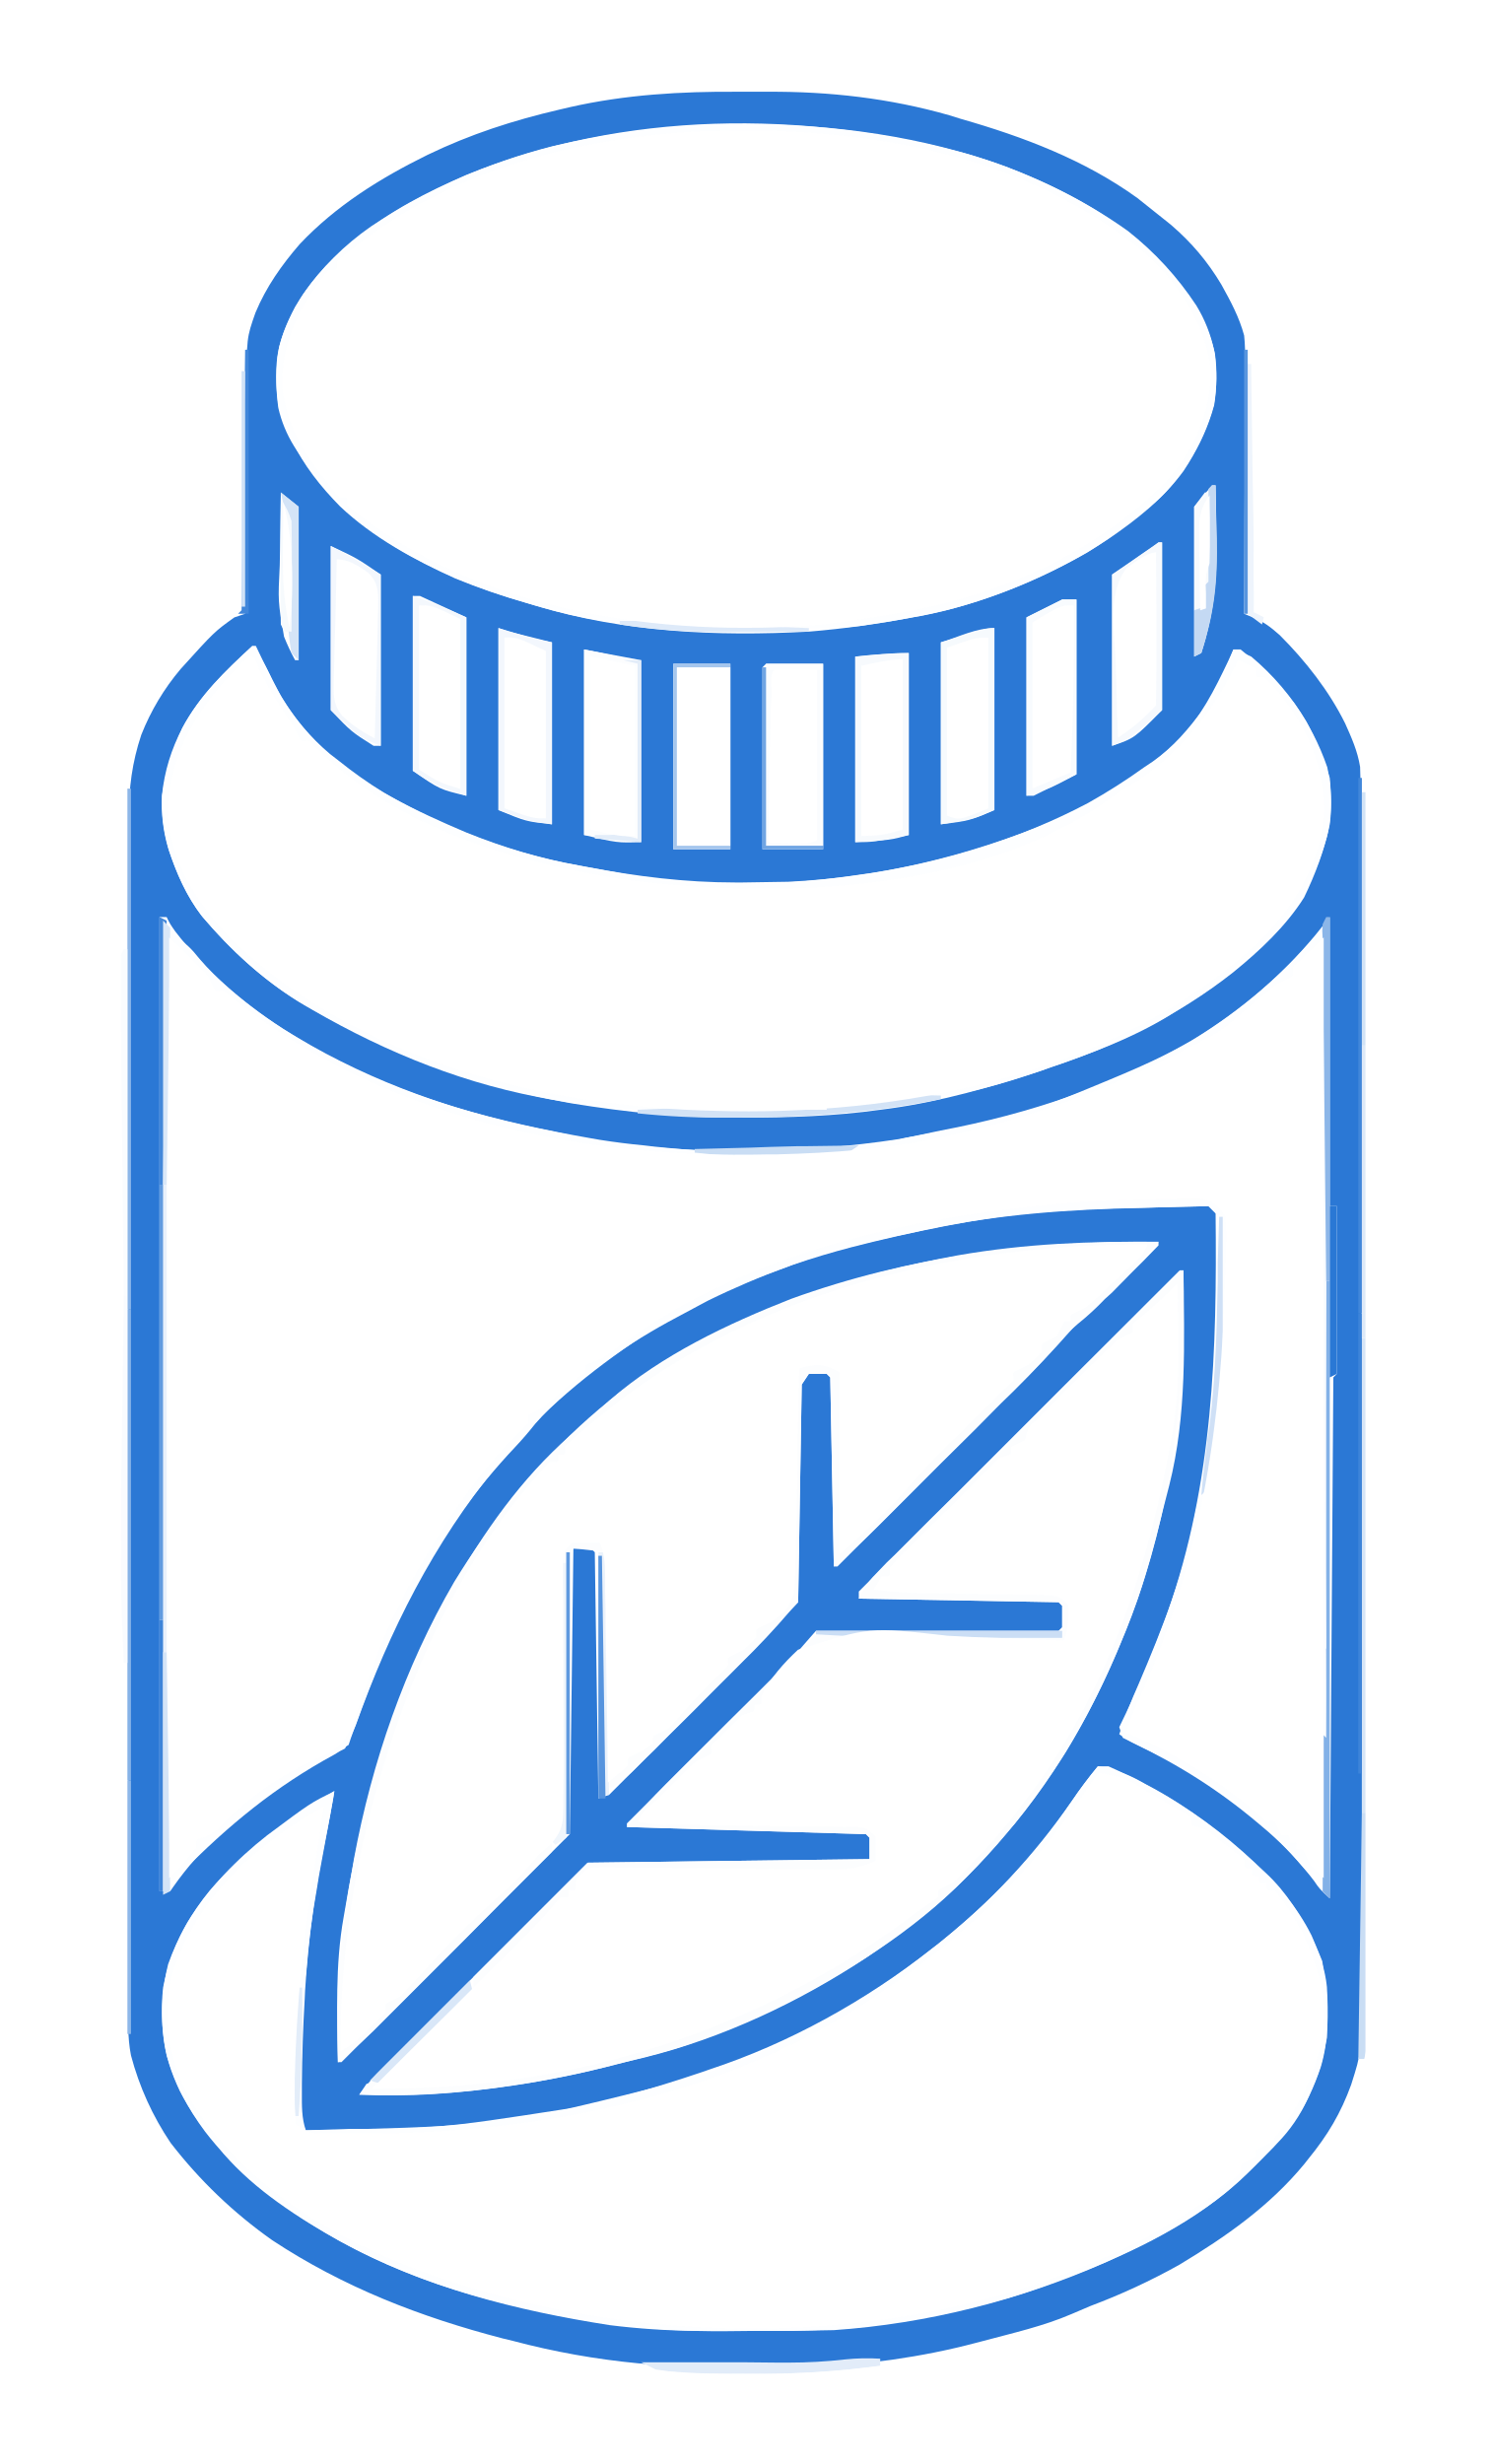
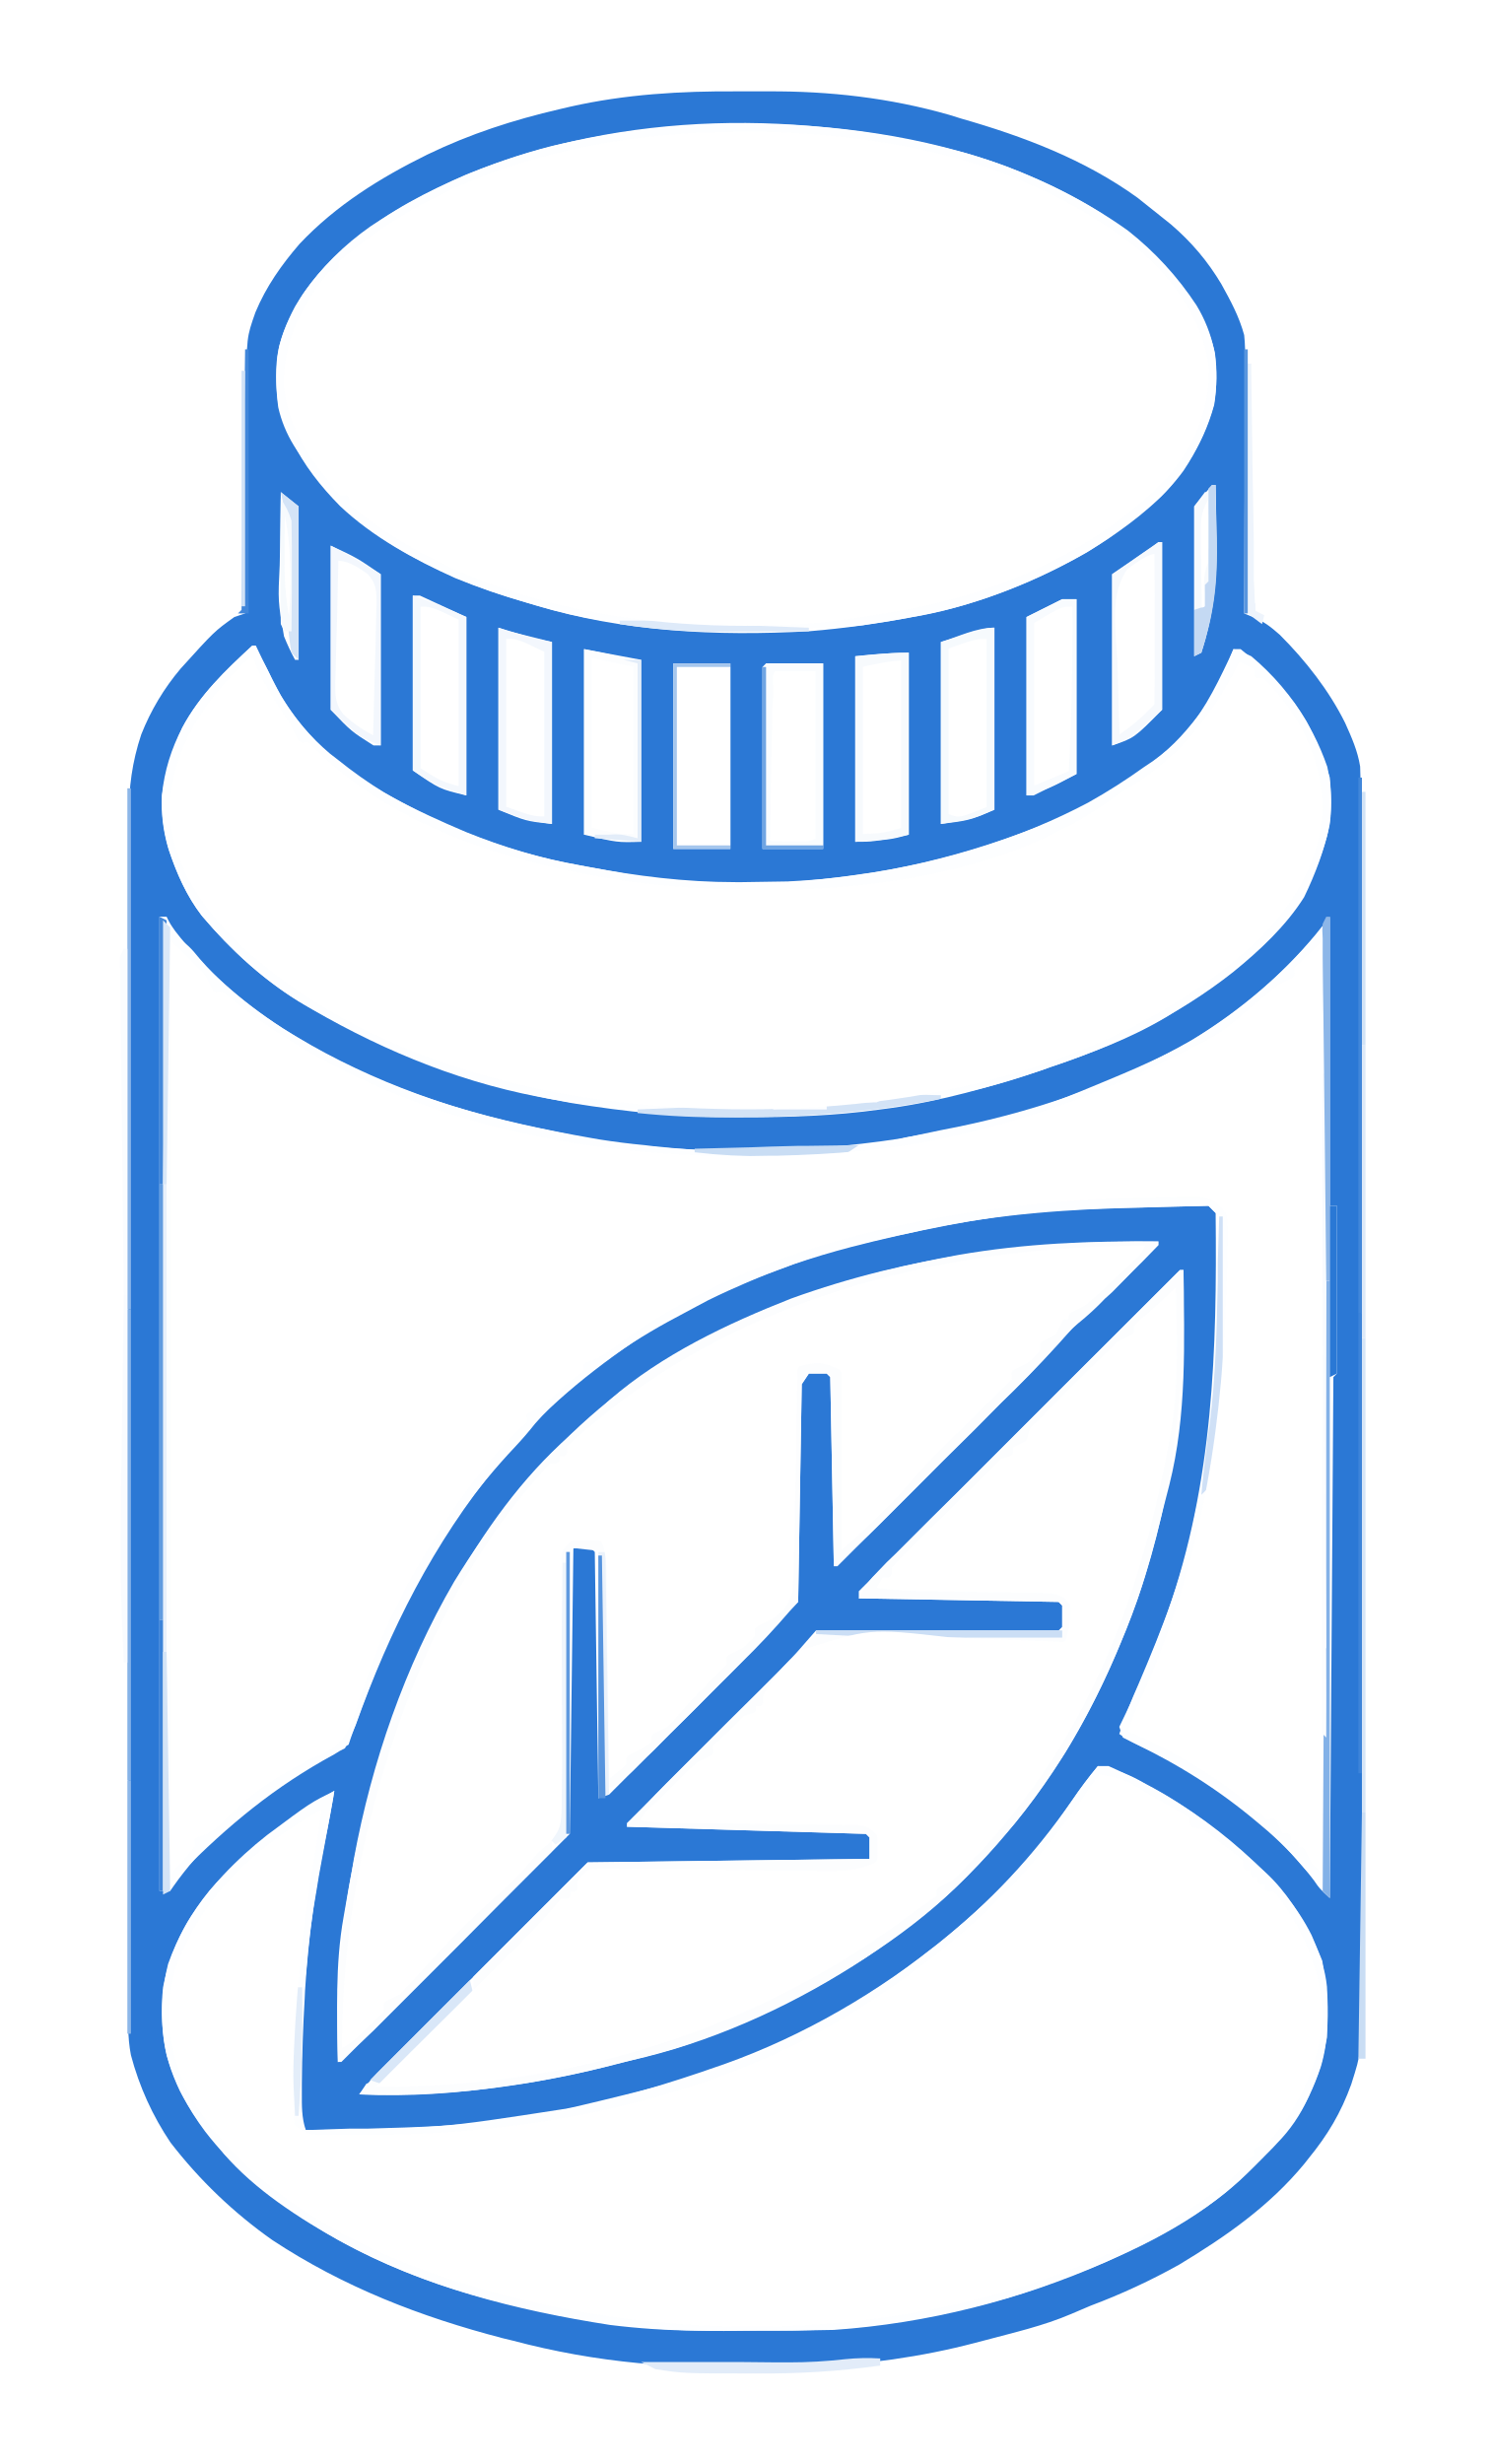
- <svg xmlns="http://www.w3.org/2000/svg" data-slopcamera-line-weight="1.5" width="449" height="741" viewBox="25.418 25.988 398.164 690.525">
+ <svg xmlns="http://www.w3.org/2000/svg" data-slopcamera-line-weight="2.5" width="449" height="741" viewBox="33.759 26.1 381.481 690.476">
  <defs>
    <mask id="a" width="449" height="741" x="0" y="0" mask-type="luminance" maskContentUnits="userSpaceOnUse" maskUnits="userSpaceOnUse">
      <path d="M0 0h449v741H0z" />
      <path d="M0 0h449v741H0zm172 56.7-3.3.8c-18.1 4.4-35.3 11.3-51 21.6-9.7 6.8-18.6 14.7-25.5 24.4q-5.5 8.5-8 18.4c-2.6 13.1-1.6 27-1.5 40.3l.1 11.8.2 23-1.4 1.3-6.2 5.7-2.2 2c-6 5.6-11.2 11.6-15 19l-.9 1.7-.8 1.6Q52 237 51 247q-.8 11.4-.6 23l-.1 9.1-.1 5.7v4.9c-.2 2.3-.2 2.3-.7 5q-.7 5.3-.6 10.5v152.1q0 14 .7 28 .6 9.1.6 18.2V523l.2 28.7.1 17.7v6.7c0 16.2 0 16.2 3.5 31.9l.6 1.8c2.3 7 5.8 12.8 10.2 18.5 9 11 18.5 20.5 30.7 27.9 23 13.7 47 23.2 73.5 28.4q9.5 1.6 19.2 2.6l2 .2 1.9.2c1.9.4 1.9.4 4.3 1.4 6.6 2.5 14.4 2 21.5 2.1h12.5c10.7 0 21-.3 31.6-2.1l1-2 2.4-.3c20.2-2.6 40-7.4 58.6-15.7l4-1.7q24.8-10.1 44.7-28c6.5-6.3 12.6-13.3 17.2-21q3.6-7.5 6.1-15.3v-2h2l.2-134.9V449l.1-51.3V345l.1-32.5v-46.9l.1-4.3c0-9.5-1-18.3-3.8-27.5q-4-10.2-11-18.7-4.6-5.2-9.6-9.8c-2.1-2.3-2.1-2.3-2.8-4q-.8-2-1.3-4.3h-2l-1-2-.1-6.1V174l-.2-16.3c.4-21.3.4-21.3-3.7-42-3-8-7.7-14.4-13.1-20.9-9.1-9.7-20.1-16.8-31.9-22.9l-1.7-1c-11.5-6-23.8-9.5-36.3-13l-2.3-.7-2.1-.6-1.8-.5c-15.2-3.8-30.3-4.5-45.9-4.5h-8.5c-16 0-31.7 1.2-47.3 5" />
      <path fill="#f7f7f7" d="M222 51.7h8.4c17.3-.1 34.2 1.8 51 6.6l3.2 1c17.5 5 34.7 11.5 49.5 22.2L341 87l2.5 2c5.8 5 10.2 10.2 14.1 16.7 2.6 4.7 5 9.1 6.4 14.3q.4 3.9.2 7.8v28.8l-.1 14-.1 27.4 2.4 1c3.1 1.2 5.1 2.8 7.6 5 7.2 7.2 13.8 15.6 18.3 24.7 1.8 4 3.5 7.8 4.2 12.2q.2 4.4.1 8.9v22.6l.1 17.3v25.4l.1 41.4v54.3l.2 83.8v51.3l.1 16.4v14.3l.1 8.3v3.6c0 6.5-.2 12.3-2.2 18.5l-1 3.2c-2.9 8-6.6 14.2-12 20.8l-1.1 1.4c-9.8 11.9-22 20.4-35.1 28.3q-12 6.7-24.8 11.5l-5.4 2.3c-7.9 3.4-16.4 5.3-24.6 7.5l-2.3.6c-30.2 8-63.5 8.5-94.5 5.7q-17.9-1.7-35.2-6.3l-2.9-.7c-23-6-44.5-14.3-64.5-27.5q-16.3-11.5-28.5-27.3Q55.5 615.2 52 602c-1-5.1-.8-10.3-.7-15.5V309.6l.1-25.5V255c0-8.2.9-15.3 3.5-23.1q4-10.1 11-18.4C75.4 203 75.4 203 81 199l3-1v-2.9l.2-27v-14l.2-13.4v-5c0-15 0-15 2.5-22.1 3-7.2 7.3-13.3 12.4-19.2 10.2-10.8 22.6-18.5 35.8-25 12-5.8 24.1-9.7 37-12.7l3-.7c15.5-3.5 31-4.4 46.9-4.3M146 75c-11 4.8-21.7 10.2-31 18l-2.6 2.1c-5.9 5-10.5 10.3-14.4 16.9-2.4 4.6-4.2 8.9-5 14q-.8 7.2.5 14.4 1 3.4 2.5 6.6l1.1 2.5c3.4 7 8 12.8 13.5 18.4 9.2 8.7 20.8 15 32.3 20.2q9.8 4 20.1 6.9l2.3.7c25 7.5 50.7 8.7 76.7 7.3q14.6-1.2 29-4l2.4-.4c15.9-3 32.6-9.8 46.5-17.7q8.6-5.3 16.1-11.9l1.7-1.2c4.3-3.2 7.4-7.4 10.4-11.8q5.1-7.6 7.5-16.5 1.2-7.5 0-15.2-1.4-6.8-5-12.7-7.9-12-19.2-20.9C317.8 81 302 73.6 286 69c-45.9-12.2-95.6-12-140 6m209 87-5 6v42l2-1c3.5-10.9 4.5-20.6 4.3-32l-.1-4.4-.2-10.6zm-261 2-.2 15.3-.1 5.1c-.5 10.1-.5 10.1 1.2 20q1.4 3.5 3.1 6.6h1v-43zm246 14-2 1.5-2.8 1.9-2.7 1.9-5.5 3.7v48c6.2-2.1 6.2-2.1 14-10v-47zm-232 1v46c5.7 6 5.7 6 12 10h2v-48c-6.7-4.6-6.7-4.6-14-8m23 14v49c7.5 5.2 7.5 5.2 15 7v-50l-13-6zm182 1-10 5v50c6.5-2 6.5-2 14-6v-49zm-158 8v51c7.7 3.2 7.7 3.2 15 4v-51l-12-3zm124 4v51c9.3-1.5 9.3-1.5 15-4v-51c-5.2 0-10 2.5-15 4m-193 1c-7.6 7-14.7 13.8-19.6 23-3.1 6-5 12-5.7 18.8q-.4 7.6 1.7 14.8c2.2 6.8 5 13.2 9.3 18.9 8.4 10 17.8 18.6 29 25.2 23.9 13.6 47.8 22.7 74.8 27.5 15.3 2.5 30.2 4 45.8 4h2.2c13 0 25.7-.4 38.5-2.2l3-.4c14.3-2 27.9-5.9 41.6-10.4l2.3-.8c18.5-6 36.7-14.8 52-26.9 7.4-6 14.8-12.9 19.9-21 3.1-6.4 5.8-13.5 7.2-20.5q1-8-.7-16-3.3-9.6-9.3-18-6.6-8.3-15-15h-2l-1.4 3.1c-3.9 8.2-7.8 16-14.2 22.6-10 9.3-22.5 17-35 22.4-23.9 9.8-48.3 15.8-74.2 17l-12.8.2h-2c-14.1 0-27.6-1.7-41.4-4.3l-2.6-.5c-19.2-3.4-37.5-10.5-54.4-20.3q-6.8-4.2-13-9.2l-2.2-1.7Q99.6 230.4 94 221q-3.7-7-7-14zm93 1v52c9.3 2.2 9.3 2.2 16 2v-51zm76 2v52c9.9-.6 9.9-.6 15-2v-51q-7.5.1-15 1m-51 2v52h16v-52zm26 0-1 1v51h17v-52zM60 283v273h3l.9-1.3c7.6-10.8 17.3-19.5 28-27q10.3-6.8 21.1-12.7l.7-2.1c7.6-21.5 16-42.2 29.3-60.9l1.1-1.6q7.2-10 15.6-18.9 3-3.2 5.6-6.5c10.2-11.6 23.8-21.1 37.2-28.5l8.2-4.4 3-1.6q11-5.4 22.3-9.5l2-.8c11.4-4.2 23.2-6.7 35-9.2l2.2-.5c20-4.2 39.7-5.6 60.1-6l5.5-.2 13.2-.3 2 2c.4 38.5-.6 75.3-13.5 112q-5.8 16.3-13.5 32l1 3 3 1.5c12.9 6.2 24.1 13.3 35 22.5l2.6 2.2c4.9 4.3 9 8.6 13 13.9 1.5 2.2 1.5 2.2 4.4 4.9l1-146 1-1v-47h-2v-81l-4 5q-14.5 17.4-34 29.2c-10.1 6-21.2 10.3-32 14.8l-2 .8c-14.8 6.1-31 9.3-46.7 12l-2 .4c-27.9 4.3-61.1 4.7-89-.4L170 343l-6.3-1.3c-24.8-5.4-47.7-14-69.3-27.5-11.5-7.6-21.6-16.3-30-27.2-1.4-2-1.4-2-2.4-4zm177 107c-17.8 7-36.2 15.7-50.7 28.3l-5 4.6q-3 2.8-6.3 5.5c-13.5 11.8-24.2 27-33 42.6l-1.2 2c-15.4 27.4-23.6 57.2-28.8 88l-.4 2.3c-2.4 13.4-1.8 27.1-1.6 40.7q7-5.7 13.1-12l1.7-1.7 5.6-5.6 3.8-3.8 10.2-10.2 12.1-12.2L175 540l1-80h5l1 1 1 69 3-1 5-5 4.1-4.1 11.6-11.5 7-7 6.7-6.7 2.6-2.6q7.2-7 13.7-14.6l2.3-2.5 1-61 2-3h5l1 1 1 53q6.6-5.5 12.6-11.5l1.6-1.6 5-5 3.6-3.6 7.4-7.4 9.5-9.4 7.3-7.4 3.5-3.4q8.3-8.2 16.2-17.2 2.7-3 6-5.7 9.4-8.5 18.3-17.8v-1c-35.3-.3-69.6 3.9-103 16m109-8-90 90v2l56 1 1 1v6l-1 1h-68l-7 8-5 5.1-1.4 1.4-4.3 4.3-3.1 3.1-8 8-8.2 8.1-16 16v1l67 2 1 1v6l-79 1-27.7 27.7-25.6 25.6-1.4 1.4-2.7 2.7q-3.6 3.5-6.6 7.6c13.9.7 27.2-.3 41-2.3l2.1-.3q14.8-2.1 29.2-6l8-1.9c21.6-5.4 42.9-15.4 61.5-27.7q6.2-4.2 12.2-8.8l1.5-1.1c17.2-13.2 30.9-29.7 42.5-47.9q9.3-15.3 16-32l.8-1.9c4.6-11.2 7.7-22.8 10.6-34.6l1.6-6.2c5-19.8 4.2-40 4-60.3zm-23 139q-3.9 4.7-7.3 9.7-15.9 23-37.7 40.3l-1.5 1.1c-18.6 14.6-40 26.5-62.5 33.9l-2 .7c-15.4 5.2-31.1 9.7-47.2 12l-5.3.9c-13.7 2.3-27.4 2.6-41.3 3h-5l-12.2.4c-1.2-3.6-1.1-6.9-1.1-10.6V610q.1-12 .8-23.9l.1-2.2q1.3-21.2 5.6-42 1.5-7 2.6-14c-12.9 8-25.1 16.4-35 28q-7.6 9.3-11.6 20.6Q60 586.2 61 596c.6 5.9 2.2 10.7 4.7 16 2.9 5.6 6.3 10.3 10.3 15l2 2.6c8.8 10.2 21 18 32.6 24.5 23.5 12.9 49.3 19.4 75.6 23.5q12 1.5 24.2 1.6h19.9c11.7 0 23.1-.2 34.7-2.2l3.4-.6c13.1-2.2 26-4.8 38.6-9.4l2.2-.8c17.4-6.3 35.4-14 49.8-25.9q6.8-5.9 13-12.3l1.3-1.4q5.3-5.4 8.5-12.4c3.6-8.3 3.6-8.3 5.4-17.1.3-10.9.3-10.9-1.3-21.5L384 571l-1.1-2.6c-4-8-9.5-14.2-15.9-20.4-8.9-8.4-18.2-15.2-29-21l-1.8-1q-5-2.7-10.2-5z" />
      <path fill="#020202" d="M62 286c6.6 5.5 6.6 5.5 9.3 8.8 9.9 11.5 22.4 19.3 35.4 26.7 23.2 12.5 48.5 19 74.3 23.5l2.3.4q6.3 1 12.7 1.6l2.5.3c24.5 2.5 47.4 3.1 71.5-2.6l9-1.9c24.5-4.6 48.5-12.6 70.1-25.1q21.1-12.8 36.9-31.7h1q.2 31.5-.4 63-.9 48.7-.7 97.4V509l.1 2 1 2 .1 4.2v23.6L387 556q-4.3-4.1-8.2-8.7c-9.2-10.6-20.8-19.7-33-26.6l-12.3-6q-2.3-1.1-4.5-2.7 2.3-7.1 5.4-14c6.7-15.7 13-31.5 16-48.4.6-2.6.6-2.6 1.6-4.3l1-1.3 1-5h1l.2-3.2.2-4.2.2-2q0-3 .4-5.6l1-2 .1-5.3v-30.3L357 367l-3-3-16 .4-5.4.1c-14.2.3-28.2.9-42.3 3.3l-3.1.5q-13.7 2.4-27.2 5.7l-2 .5c-21.9 5.3-43.6 13.8-62.7 26-14.4 9.6-28.4 21-39.3 34.5l-1.2 1.5c-18 22-30.3 46.4-39.8 73q-1.4 3.4-3 6.5-1.5.7-3 1.7c-16.6 9-29.8 19.9-43 33.3l-4 4zM222.7 60.8h2c24.4 0 49.3 3.4 72.3 11.8 12.5 4.8 25.1 11 35.6 19.5 7.3 6.4 14 13 18.8 21.5q3 5.4 4.4 11.4 1 7.3-.3 14.5-2.8 10-8.5 18.5c-5.7 7.8-13.1 13.6-21 19-13.6 9-29.6 16-45.5 20q-10.6 2.5-21.5 4l-1.8.3q-7.4.9-14.6.8H228l-12-.1-1-1h-19c-11.6-.2-22-2.7-33-6l-2.3-.7c-14.7-4.4-28.5-10.4-41-19.2-8.5-6.4-14.9-13.3-20.7-22.1l-1.3-2q-3.1-5-4.4-10.7-1.2-8.5.2-17c1.4-5.4 3.7-10 6.7-14.8q7.8-11.2 19-19Q142.7 74 170 67q26-6.1 52.7-6.2" />
      <path fill="#020202" d="M323 521q6.1 1 11.6 4l1.8 1c11.8 6.1 21.7 14.1 31.6 23l2.2 2c5.6 5.2 9.6 11.7 13 18.5 2.1 4.4 3.5 8.5 4 13.3.4 7.6.5 15-1.7 22.4-1.9 5.6-4.2 10.9-7.8 15.7q-5.1 6.3-10.7 12.1l-2.2 2.2c-11 10.8-25.6 18.4-39.6 24.8-24 10.6-50 17.2-76.2 19l-11.2.2H228l-9.8.1c-19.5.1-38.1-2.1-57-6.8l-4.5-1c-20.3-4.8-39.2-12.4-56.7-23.8-10.3-6.9-19.6-14.4-27.2-24.3-5-6.7-8.4-13.3-10.8-21.4q-2-9.4-1-19 1.9-9.8 6.9-18.4c5.8-9.3 13.6-17.5 22.3-24.3 12.2-9.1 12.2-9.1 18.8-12.3l-.3 1.9-4 21.7-.6 3.7q-2 11-2.9 22.3c-.2 2.4-.2 2.4-1.2 5.4l-2 1q-.2 12.5.4 25.1v2.8l.2 2.6v2.3c.3 2.3.3 2.3 1.4 4.5l1 1.7c36.8-.4 36.8-.4 73-6l2.4-.5q14.1-3.3 28.2-7l2-.5c20.5-5.7 42-16.8 59.4-29 18.1-13 34.9-27.8 47.6-46.2l2.3-3.3q3.3-4.9 7.1-9.5M86 207q3.4 4.4 5.5 9.4 5.5 11 14.5 19.6c11.4 10.5 25.9 17.3 40 23.3 10.4 4.2 20.7 7.3 31.8 9.3l1.7.3L191 271l2.2.4c20.5 3.7 43.4 2.7 63.8-.4l2.2-.3c21.3-3.3 42-9.6 61.1-19.7q8.2-4.6 15.7-10l2.4-1.6c5.8-4.1 10.1-9.2 14.3-14.9q5-7.7 8.3-16.5c2.2.7 2.2.7 5 2q9.3 7.8 15.5 18.3 4 7.6 6.5 15.7c.5 5.5.6 11-.8 16.5-2.3 8-5.3 15-10.3 21.8-10 12.3-21.3 20.7-34.9 28.9-10.1 6-20.9 10-32 13.8l-2.7 1c-11.7 4-23 7.3-35.3 8h-7l-4 2c-2.7.2-2.7.2-5.6.2h-2.8c-2.6-.2-2.6-.2-5.6-1.2v2h-20.7l-12.9.2H208q-19.6.3-38.9-3.2l-3.1-.6c-23.9-4.6-46.3-14.2-67-26.7-10.2-6.3-19.1-14.6-26.9-23.7-4.4-5.6-7.1-11.8-9.4-18.5-1.5-5.2-2.2-10-2-15.5q1.5-9.9 5.7-19c4.9-9.2 12.2-16 19.7-23" />
      <path fill="#040404" d="M340 374q-6.2 7.4-13 14.2l-2 1.8q-3.5 3.7-7.6 7-2.9 2.4-5.3 5.3-8.4 9.4-17.6 18.2l-3.8 3.8-10.2 10.1-10.3 10.4L250 465h-1l-1-53-1-1h-5l-2 3-1 61-7 7-3.4 4q-5.6 6.2-11.6 12l-2.2 2.2-4.6 4.7-7.1 7-4.5 4.6-2.1 2-2 2-1.8 1.8q-2.7 2.5-5.7 4.6h-2v-66l-9-1-2 4-.3 7.2v2.2l-.1 7.2v5l-.2 13-.1 13.3-.3 26.1-3 3v4l-59 59h-1c-.6-18.5.6-35.8 4-54l.5-3c5-27 14.2-53.7 28.1-77.6Q150 457.2 159 446l1.3-1.7C172.8 429 187 416.2 204 406c25-14.6 51.3-23 79.7-28.2 18.9-3.3 37.2-4 56.4-3.8m5.9 8h1c.4 32-2.2 61.2-12.7 91.7-8.2 23-19 44.4-34.6 63.4q-4.7 5.5-9.7 10.9l-1.5 1.6c-14.3 15.5-32.2 27-50.8 36.8q-9.7 4.8-20 8.6l-6.1 2.6c-5.6 2.4-11.7 3.8-17.6 5.4l-2 .5q-14.8 4-30 6.5l-2.6.4q-21.5 3.3-43.4 2.6l2-3 2.2-.7c2.9-1.2 2.9-1.2 5-3.3l2.3-2.3 2.4-2.4 2.1-2.3 2.9-2.9 2.1-2.1 3-3h2l2-4 4-2v-5l32-32 79-1v-6l-1-1-67-2q5.2-6.3 11-12.1l1.4-1.4 4.5-4.5 3.1-3.1 8.2-8.2 8.4-8.3L244 484q23.1 0 46.3.5l6.7.1 16 .4v-9l-1-1-56-1c1.7-3.5 3-5.2 5.6-7.8l2.2-2.3 2.5-2.4 2.6-2.6 7-7 7.5-7.4 14-14 15.9-15.9z" />
      <path fill="#060606" d="M230 212h16v51h-16z" />
      <path fill="#090909" d="M270 209v51c-10 2-10 2-15 2v-52c11-1 11-1 15-1" />
      <path fill="#0a0a0a" d="M294 202v51c-7 3-7 3-15 4v-51c13-4 13-4 15-4" />
      <path fill="#0e0e0e" d="m155 202 10 3 5 1v51c-7-1-7-1-15-4z" />
      <path fill="#040404" d="M179 208c10 2 10 2 15 4v49l-15-1z" />
      <path d="M205 213h15v50h-15z" />
      <path fill="#0d0d0d" d="M131 193c6 2 6 2 15 6v50c-9-3-9-3-15-7z" />
      <path fill="#080808" d="M313 194h4v49l-12 6h-2v-50z" />
      <path fill="#0b0b0b" d="M340 178h1v47c-9 8-9 8-14 10v-48z" />
      <path fill="#0e0e0e" d="M108 179q7.2 3.7 14 8v48c-5-2-5-2-7.2-3.7l-2-1.9-2.1-1.8-2.7-2.6z" />
      <path fill="#909090" d="M387 385h1v173l-2-2z" />
      <path fill="#080808" d="M386 327h1v161h-1z" />
      <path fill="#ddd" d="M396 244h1v150h-1z" />
      <path fill="#040404" d="M385 387h1l.4 38.2.2 17.8.1 17.2.1 6.5q.3 23 .2 46.3l-2-2z" />
      <path fill="#090909" d="M353 164h2v14.1l.1 5.1v3.2c-.1 2.6-.1 2.6-1.1 5.6v5l-3 1-1-1v-29z" />
      <path fill="#868686" d="M51 247h1v146h-1z" />
      <path fill="#333" d="M265 333q3.7-.2 7.3-.1h2l4.7.1v1c-19.2 3.9-38.2 5.2-57.7 5.2H219q-12.5.1-25-1.2v-1l11.8-.5 3.3-.1q9.4-.4 18.8-.3l2.1-.1 2-1v2h15v-2h3l3.8.1h1.9l5.3-.1 2-1z" />
      <path fill="#303030" d="M397 401h1v133h-1z" />
      <path fill="#8e8e8e" d="M51 393h1v132h-1z" />
      <path fill="#1a1a1a" d="M61 358h1v131h-1z" />
      <path fill="#e2e2e2" d="M396 394h1v129h-1z" />
      <path fill="#b8b8b8" d="M60 358h1v122h-1z" />
      <path fill="#222" d="M262 687v2q-17.3 2.4-34.9 2.2h-2c-18.2 0-18.2 0-26.1-1.2l-4-2h28l10.2.1h3.2q7.9 0 15.8-.9 4.9-.5 9.8-.2" />
      <path fill="#070707" d="M50 389h1v103h-1q-1.1-20-.9-40.1v-5.5l.3-14.2.2-14.7z" />
      <path fill="#383838" d="M357 367h1v56l-1 1-1 17-4 4q.6-7 1.5-13.7l.2-2 .6-3.9c1.7-13.4 2-26.8 2.3-40.3v-5.3z" />
      <path fill="#868686" d="M387 283h1v102h-1l-.4-39-.2-18.1-.2-17.5-.1-6.7-.1-9.3V289l-.1-2.2.1-1.8z" />
      <path fill="#060606" d="M50 292h1v97h-1l-.4-37-.2-17.3-.2-16.6-.1-6.3-.1-8.9v-5.1l-.1-2 .1-1.8z" />
      <path fill="#323232" d="m94 164 5 4v43l-2-2q-1.2-6.5-1-13v-4.2l.1-6.3c.2-10.9.2-10.9-2.1-21.5" />
      <path fill="#0a0a0a" d="M94 166c1.5 2 2.2 3.5 3 6l.1 7v13.1L97 203h-2l-1-2-.1-7.9v-14.7z" />
      <path fill="#f8f8f8" d="M388 364h2v47l-2 1z" />
      <path fill="#3d3d3d" d="M244 483h69v2h-25.9q-21.5.3-43.1-1z" />
      <path fill="#111" d="M173 464h1v77l-3 2-2-2 3-3z" />
      <path fill="#454545" d="M355 162h1l.2 12.8.1 4.4c.3 10.6-1 19.7-4.3 29.8l-2 1v-13l3-1v-6l1-1v-26z" />
      <path fill="#141414" d="M365 128h1v2.5l.3 23.6.2 12.1.2 11.7v10.7l.1 1.9.2 4.5 1 2h2l-1 4-4-3z" />
      <path fill="#282828" d="M397 319h1v82h-1z" />
      <path fill="#696969" d="M204 212h16v1h-15v50h15v1h-16z" />
      <path fill="#2c2c2c" d="m147 581 1 4-2.2 1.7q-3.4 2.7-6.4 5.9L133 599l-2.9 2.9-8.1 8.1-3-1z" />
      <path fill="#bcbcbc" d="M174 461h1v79h-1z" />
      <path fill="#3f3f3f" d="m256 347-3 2q-5.6 1.3-11.3 1.1h-11.1q-10.4.1-20.6-1.1v-1l15.8-.4 5.4-.2 7.7-.2h2.4z" />
      <path fill="#dedede" d="M84 124h1v74h-3l1-1z" />
      <path fill="#e2e2e2" d="M60 480h1v76h-1z" />
      <path fill="#dbdbdb" d="m60 283 2 1-1 74h-1z" />
      <path fill="#2b2b2b" d="m61 284 2 2-1 72h-1z" />
      <path fill="#262626" d="M189 200h26l1 1 26 1v1l-15 .1h-5q-16.6.4-33-2.1z" />
      <path fill="#c1c1c1" d="M364 124h1v74h-1z" />
      <path fill="#3f3f3f" d="M397 534h1v69h-2z" />
      <path fill="#858585" d="M51 525h1v71h-1z" />
      <path fill="#171717" d="M183 461h2l1 68h-2z" />
      <path fill="#343434" d="M397 248h1v71h-1z" />
      <path fill="#212121" d="M98 583h2q.3 18-1 36h-1c-.6-11.7-1.2-23.3-1-35z" />
      <path fill="#323232" d="M61 489h1l1 67-2 1z" />
      <path fill="#c5c5c5" d="M183 462h1l1 68h-2z" />
      <path fill="#212121" d="M190 211h5v51l-13-1v-1h3.8l2-.1c2.2.1 2.2.1 6.2 1.1v-49z" />
      <path fill="#a6a6a6" d="M229 213h1v50h16v1h-17z" />
      <path fill="#353535" d="M83 130h1v66h-1z" />
    </mask>
  </defs>
  <g mask="url(#a)">
-     <path fill="#2474d4" stroke="#2474d4" stroke-width="1.5" stroke-linejoin="round" vector-effect="non-scaling-stroke" d="M219 49.9c47.2-1 95.7 10.3 130.7 43.4 11.4 11.8 16.4 25.7 16.4 42v38.2L366 198l4 2c6.2 4 10.5 8.6 14.7 14.6l1.7 2.4c9.3 13.5 11.9 26.3 11.9 42.5v75.3l.1 49v66.9l.2 52.7v85.3c-.2 23.2-11.3 39-27 54.8-7 6.4-14.7 11.5-22.6 16.5l-3 2c-9 5.6-19 9.3-29 13l-3.7 1.4C294.8 683 275.4 687 256 689l-2.6.3c-34.3 3.3-69.1.8-102.4-8.3l-4.3-1.1c-26.4-7.2-52-20-71.7-38.9l-2.3-2c-11.2-10.5-21-25.8-21.9-41.4l-.1-4v-2.3l-.3-7.7v-2.8c-.6-28.6-.5-57.1-.5-85.7V263.3c0-21.7 4.8-40.1 20.1-56.3h2l1-3 3.4-3q3-2.4 5.6-5c.3-3 .3-3 .3-6.6v-33.8l.1-12.3v-4.7c0-17.5 4.6-32.6 16.7-45.8C118.3 75 142 63.2 167.3 56.9l3.1-.7c16-3.9 32.3-5.7 48.6-6.3M213.2 62c-35 1.6-71.4 10.6-99.2 32.9l-2.8 2.1-2.2 2v2h-2c-8 9.6-13.7 20.7-13.3 33.5C95 145 99.3 152.9 106 161l2.1 2.8 1.9 2.2h2v2c36 30 88.5 37.6 134 33.7q12-1.5 24-3.7l2.4-.5c25-5 49-15.8 67.6-33.5l1.8-1.7c8.5-8.9 13.7-20.4 13.5-32.8-1.4-13.4-10-26-20.3-34.5q-13.8-11-30-18l-2-1c-21.7-9.2-45.7-13-69-14l-2.3-.1q-9.2-.2-18.5.2M354 164c-3 4-3.4 7-3.3 11.8v4l.1 4v4.1l.2 10.1 3-1v-4.8l-.1-2.7c.1-2.5.1-2.5 1.1-5.5l.1-4.7V171l-.1-7zm-260 1-.1 13.4v3.8c-.1 7.2.4 13.7 2.1 20.8h1q1.3-10.3.7-20.7l-.1-2.4Q97 172.3 95 165zm236.5 19.7c-5.6 7.4-3.6 18-3.2 26.8l.2 6.5q.1 8 .5 16c4.2-2.7 7.6-5.4 11-9l1-1 .1-9.7v-18.7L340 180c-3.5 0-6.8 2.8-9.5 4.7M109 182l-.4 18-.2 6.1-.2 8.8-.1 2.8c0 3.8.1 6.3 2.6 9.4 3.3 3 6.3 5 10.3 6.9l.5-19.3.2-6.6.2-9.5.1-3c0-4 0-6.6-3-9.6-3.4-2.4-5.8-4-10-4m23 13v47c6.2 4 6.2 4 13 6v-49c-8.7-4.2-8.7-4.2-13-4m172 5v48l12-5q1.2-24 1-48c-4.4-.2-4.4-.2-13 5m48-1 1 2Zm-196 5v49c8.7 3.1 8.7 3.1 13 3v-48c-8.7-4.2-8.7-4.2-13-4m124 3v48c4.1 1.7 4.1 1.7 13-2v-49c-4.3-.1-4.3-.1-13 3m-195 2c-13 12.3-22.5 25.4-23.4 43.8C62 268 70.5 280.6 81 291c35.4 33.2 87.6 46 135 47l4.3.1c52 .8 110.2-11.5 149-48.3 10-10.3 17.2-22.3 17.9-37-.3-14.8-6.8-27.3-17.2-37.8h-2v-2l-6-3-1.1 2.4c-7.3 14.4-17.6 26.9-31.9 34.6l-2 1.5c-36 26.8-92.2 28.8-135 23.5-31.6-4.7-64.6-14.2-88-37.2-1.8-2-1.8-2-4-1.8l-2-4-3.4-5.2q-3.3-5-6-10.4c-1.2-3.5-1.2-3.5-3.6-4.4m95 0v50c9 2.1 9 2.1 14 2v-49zm76 3v49c6.7-.2 6.7-.2 13-2v-49c-4.4 0-8.7 1.1-13 2m-50 1c-1.2 1-1.2 1-1.1 3v29.6l.1 17.4h15v-24.2l.1-8.8v-2.8q.1-6.6-1.1-13.2l-6.4-.6-3.7-.3zm26 0c-1.6 1.6-1.2 3.3-1.2 5.5v3l-.2 3v3.3l-.2 6.7-.2 10.4-.1 6.5v3.2l-.1 2.9v2.6c-.2 2-.2 2 1 2.9l5.4.1h3c2.7 0 2.7 0 5.6-1.1v-49zM62 287v267c4.8-4.8 4.8-4.8 9-10v-2l2-.6c2.9-1.3 4.1-2.4 6.2-4.6 6.2-6.4 13-11.1 20.8-15.2l3-1.6 2.2-.9c5.2-2.3 7.4-4.5 9.7-9.8l2.3-6.7 2.5-7.1 1.2-3.4c4.3-12.2 10.3-23.2 17.1-34.1l2-3.2c6.2-9.8 13.6-19.5 21.9-27.6 2.3-2 2.3-2 2.1-4.2l4-2 4.6-4c2.4-2.2 4.6-4.2 7.4-6v-2l2.2-.8c3-1.3 5-2.8 7.6-4.8 35-25.7 80.8-35.7 123.2-39.4l2.4-.2q7.3-.6 14.6-.8l3-.1 9.8-.2 3.2-.1h5.6c3.4.6 4.5 1.6 6.4 4.4.3 3 .4 5.5.2 8.4v2.5l-.3 8-.2 5.5c-1.4 39.3-8 76.3-24.6 112.2q-1.8 4-3.1 8.4l1.8.7c13.1 5.6 25.5 13.3 36.2 22.7 1.8 1.8 1.8 1.8 4 1.6l2 4h2v2h2v2h2l2 4 5 5V287l-5 5-2.8 2.7c-2.4 2-2.4 2-2.2 4.3l-4 2-6 4.9-6 5.1-2.4 2c-3.3 2.5-6.9 4.2-10.6 6l-3.7 1.9c-19.9 10.2-40 17.4-61.9 22.4l-3.2.7c-15.2 3.3-30.6 4.4-46.2 4.8h-2.4c-52.7 1.3-108.2-10.3-150-43.9-2.3-2.1-2.3-2.1-4.6-1.9l-2-4q-2.4-2.7-5-5.1l-2.7-2.7L64 289zm119 137-2.5 2c-2.8 2.4-2.8 2.4-5.5 5v2h-2v2h-2c-22.7 24-37.6 54.6-47 86l-.7 2.3c-7.6 25.1-11.6 52.4-11.3 78.7 4-2 6.2-3.9 9.2-7l2.8-2.7c2.2-2 2.2-2 2-4.3l4-2 5.5-5.9q11.5-13 24.7-24.5 3.8-3.5 7-7.5c1.8-2.1 1.8-2.1 4.9-4.7 3.5-4.1 3.7-6 3.8-11.3v-2.5l.1-8.6v-3.5l-.1-31.8v-12l-.1-3.8v-6.5c.2-2.4.2-2.4 2.2-4.4h7c1.1 3.3 1.2 5.8 1.2 9.3v4l.1 4.2v4.4l.2 11.4.2 11.7.3 23 3.5-2.9 2-1.6 1.5-1.5v-2l4-2 3-2v-2l4-2q2.3-2.2 4.2-4.6 5.5-6.2 11.4-11.8c1.6-1.5 1.6-1.5 1.4-3.6l4-2c2.3-2 2.3-2 4-4v-2l4-2c4.5-3.3 4.5-3.3 6.5-8.3l.2-2.6.2-3 .4-16v-3.6l.3-11.2v-7.6l.4-18.7c4.5-1 5.6-1.2 10 1v52c7.6-6.5 14.9-13.2 21.4-20.9 5.1-6 11-11.5 16.6-17.1l2.7-2.7 4.3-4.2 1.8-1.8 1.8-1.7c1.6-1.5 1.6-1.5 1.4-3.6l4-2c2.3-2 2.3-2 4-4v-2l4-2 2-4h2v-2l4-2q4.2-3.5 8.1-7.4l2.2-2 2.1-2 2-1.8c2-2 2-2 3.6-5.8-55.2-.4-114.3 13.6-157 50m164-39-2 2q-4.5 4.4-9.4 8.4L332 397v2l-4 2-6 5.8-1.8 1.7-3.6 3.6-5.6 5.6-3.5 3.5-1.6 1.7c-3 2.5-3 2.5-3.9 6.1l-4 2v2l-3 1-5 5-4.5 4.5-7 6.9-3.7 3.6-5.3 5.3-1.7 1.6-3.8 4.1v2h-2l-3 5q9.2 1.3 18.6 1.2l6 .1 9.5.2 9.1.1h3c6.6.2 6.6.2 8.8 2.4.2 3.4 0 5.8-1 9l-4.5-.2-13.8-.5q-7-.2-13.7-.6c-22.2-2.5-22.2-2.5-42.4 4-4.2 3.9-8 8.2-10.6 13.3v2h-2v2l-3 1-5 5-2.3 2.2c-2 1.6-2 1.6-1.7 3.8l-4 2q-2.1 1.8-4.1 3.9l-2.3 2.3-2.4 2.4-2.4 2.4c-3.7 3-3.7 3-5.8 7q5.4 1.2 11 1.2h7.5l8.2.1 12.8.2 12.4.1h3.9l3.5.1h3.2c2.5.3 2.5.3 4.5 2.3v6c-4.2 2-7.7 2.2-12.4 2.2h-2.2l-4.7-.1h-7.4l-21.2-.3-13-.1h-5l-6.8-.1h-4c-3.4.1-3.4.1-5.8 2.3-1.7 2-1.7 2-1.5 4.1h-2v2h-2l-4.8 5.6q-6.3 6.8-13 13.2l-3 3-9.6 9.6-12.8 12.7-3 3-2.7 2.7-2.4 2.4c-1.8 1.5-1.8 1.5-1.7 2.8 55.7.9 109.4-15.9 153.6-49.5l6.4-4.5v-2l4-2c1.7-1.5 1.7-1.5 3.2-3.2l1.8-1.9 1.8-2 2-2q6.5-7 12.2-14.9.7-1.1 1.7-2.2c20.9-29 31.9-61.8 38.3-96.8l.8-4.3C347 413 346.2 399 346 385zm-22 137q-2.9 3.7-5.5 7.7c-14.8 21.6-32.8 38.7-54.5 53.3l-3 2c-40.9 27.7-93.4 38.2-142.1 38.2H105c-3.1-.2-3.1-.2-6.1-2.2q-.4-4.7-.3-9.4v-3q.7-30.6 5.8-60.8 1.4-8.4 2.5-16.8c-19.7 10.7-36.5 25.5-43.8 47.2-3.3 12.6-1.4 25 4.8 36.4 17.2 28 49.2 44.5 80 53.4l2.6.8c60.9 17.4 133.1 14 189.4-16.8 8.3-5 17-10.3 24-17v-2l4-2v-2l4-2c9.1-10.6 15.4-24.2 15.2-38.4-1-12.3-6.4-24.1-14.2-33.6h-2v-2h-2v-2h-2v-2h-2v-2q-3-2.7-6.4-5.1l-1.8-1.4c-3-2.6-3-2.6-6.8-3.5v-2c-1.7-1.3-1.7-1.3-4-2.5l-2.5-1.5-2.7-1.5-2.6-1.5c-7.2-4.4-7.2-4.4-15.2-6" />
+     <path fill="#2474d4" stroke="#2474d4" stroke-width="2.5" stroke-linejoin="round" vector-effect="non-scaling-stroke" d="M219 49.9c47.2-1 95.7 10.3 130.7 43.4 11.4 11.8 16.4 25.7 16.4 42v38.2L366 198l4 2c6.2 4 10.5 8.6 14.7 14.6l1.7 2.4c9.3 13.5 11.9 26.3 11.9 42.5v75.3l.1 49v66.9l.2 52.7v85.3c-.2 23.2-11.3 39-27 54.8-7 6.4-14.7 11.5-22.6 16.5l-3 2c-9 5.6-19 9.3-29 13l-3.7 1.4C294.8 683 275.4 687 256 689l-2.6.3c-34.3 3.3-69.1.8-102.4-8.3l-4.3-1.1c-26.4-7.2-52-20-71.7-38.9l-2.3-2c-11.2-10.5-21-25.8-21.9-41.4l-.1-4v-2.3l-.3-7.7v-2.8c-.6-28.6-.5-57.1-.5-85.7V263.3c0-21.7 4.8-40.1 20.1-56.3h2l1-3 3.4-3q3-2.4 5.6-5c.3-3 .3-3 .3-6.6v-33.8l.1-12.3v-4.7c0-17.5 4.6-32.6 16.7-45.8C118.3 75 142 63.2 167.3 56.9l3.1-.7c16-3.9 32.3-5.7 48.6-6.3M213.2 62c-35 1.6-71.4 10.6-99.2 32.9l-2.8 2.1-2.2 2v2h-2c-8 9.6-13.7 20.7-13.3 33.5C95 145 99.3 152.9 106 161l2.1 2.8 1.9 2.2h2v2c36 30 88.5 37.6 134 33.7q12-1.5 24-3.7l2.4-.5c25-5 49-15.8 67.6-33.5l1.8-1.7c8.5-8.9 13.7-20.4 13.5-32.8-1.4-13.4-10-26-20.3-34.5q-13.8-11-30-18l-2-1c-21.7-9.2-45.7-13-69-14l-2.3-.1q-9.2-.2-18.5.2M354 164c-3 4-3.4 7-3.3 11.8v4l.1 4v4.1l.2 10.1 3-1v-4.8l-.1-2.7c.1-2.5.1-2.5 1.1-5.5l.1-4.7V171l-.1-7zm-260 1-.1 13.4v3.8c-.1 7.2.4 13.7 2.1 20.8h1q1.3-10.3.7-20.7l-.1-2.4Q97 172.3 95 165zm236.5 19.7c-5.6 7.4-3.6 18-3.2 26.8l.2 6.5q.1 8 .5 16c4.2-2.7 7.6-5.4 11-9l1-1 .1-9.7v-18.7L340 180c-3.5 0-6.8 2.8-9.5 4.7M109 182l-.4 18-.2 6.1-.2 8.8-.1 2.8c0 3.8.1 6.3 2.6 9.4 3.3 3 6.3 5 10.3 6.9l.5-19.3.2-6.6.2-9.5.1-3c0-4 0-6.6-3-9.6-3.4-2.4-5.8-4-10-4m23 13v47c6.2 4 6.2 4 13 6v-49c-8.7-4.2-8.7-4.2-13-4m172 5v48l12-5q1.2-24 1-48c-4.4-.2-4.4-.2-13 5m48-1 1 2Zm-196 5v49c8.7 3.1 8.7 3.1 13 3v-48c-8.7-4.2-8.7-4.2-13-4m124 3v48c4.1 1.7 4.1 1.7 13-2v-49c-4.3-.1-4.3-.1-13 3m-195 2c-13 12.3-22.5 25.4-23.4 43.8C62 268 70.5 280.6 81 291c35.4 33.2 87.6 46 135 47l4.3.1c52 .8 110.2-11.5 149-48.3 10-10.3 17.2-22.3 17.9-37-.3-14.8-6.8-27.3-17.2-37.8h-2v-2l-6-3-1.1 2.4c-7.3 14.4-17.6 26.9-31.9 34.6l-2 1.5c-36 26.8-92.2 28.8-135 23.5-31.6-4.7-64.6-14.2-88-37.2-1.8-2-1.8-2-4-1.8l-2-4-3.4-5.2q-3.3-5-6-10.4c-1.2-3.5-1.2-3.5-3.6-4.4m95 0v50c9 2.1 9 2.1 14 2v-49zm76 3v49c6.7-.2 6.7-.2 13-2v-49c-4.4 0-8.7 1.1-13 2m-50 1c-1.2 1-1.2 1-1.1 3v29.6l.1 17.4h15v-24.2l.1-8.8v-2.8q.1-6.6-1.1-13.2l-6.4-.6-3.7-.3zm26 0c-1.6 1.6-1.2 3.3-1.2 5.5v3l-.2 3v3.3l-.2 6.7-.2 10.4-.1 6.5v3.2l-.1 2.9v2.6c-.2 2-.2 2 1 2.9l5.4.1h3c2.7 0 2.7 0 5.6-1.1v-49zM62 287v267c4.8-4.8 4.8-4.8 9-10v-2l2-.6c2.9-1.3 4.1-2.4 6.2-4.6 6.2-6.4 13-11.1 20.8-15.2l3-1.6 2.2-.9c5.2-2.3 7.4-4.5 9.7-9.8l2.3-6.7 2.5-7.1 1.2-3.4c4.3-12.2 10.3-23.2 17.1-34.1l2-3.2c6.2-9.8 13.6-19.5 21.9-27.6 2.3-2 2.3-2 2.1-4.2l4-2 4.6-4c2.4-2.2 4.6-4.2 7.4-6v-2l2.2-.8c3-1.3 5-2.8 7.6-4.8 35-25.7 80.8-35.7 123.2-39.4l2.4-.2q7.3-.6 14.6-.8l3-.1 9.8-.2 3.2-.1h5.6c3.4.6 4.5 1.6 6.4 4.4.3 3 .4 5.5.2 8.4v2.5l-.3 8-.2 5.5c-1.4 39.3-8 76.3-24.6 112.2q-1.8 4-3.1 8.4l1.8.7c13.1 5.6 25.5 13.3 36.2 22.7 1.8 1.8 1.8 1.8 4 1.6l2 4h2v2h2v2h2l2 4 5 5V287l-5 5-2.8 2.7c-2.4 2-2.4 2-2.2 4.3l-4 2-6 4.9-6 5.1-2.4 2c-3.3 2.5-6.9 4.2-10.6 6l-3.7 1.9c-19.9 10.2-40 17.4-61.9 22.4l-3.2.7c-15.2 3.3-30.6 4.4-46.2 4.8h-2.4c-52.7 1.3-108.2-10.3-150-43.9-2.3-2.1-2.3-2.1-4.6-1.9l-2-4q-2.4-2.7-5-5.1l-2.7-2.7L64 289zm119 137-2.5 2c-2.8 2.4-2.8 2.4-5.5 5v2h-2v2h-2c-22.7 24-37.6 54.6-47 86l-.7 2.3c-7.6 25.1-11.6 52.4-11.3 78.7 4-2 6.2-3.9 9.2-7l2.8-2.7c2.2-2 2.2-2 2-4.3l4-2 5.5-5.9q11.5-13 24.7-24.5 3.8-3.5 7-7.5c1.8-2.1 1.8-2.1 4.9-4.7 3.5-4.1 3.7-6 3.8-11.3v-2.5l.1-8.6v-3.5l-.1-31.8v-12l-.1-3.8v-6.5c.2-2.4.2-2.4 2.2-4.4h7c1.1 3.3 1.2 5.8 1.2 9.3v4l.1 4.2v4.4l.2 11.4.2 11.7.3 23 3.5-2.9 2-1.6 1.5-1.5v-2l4-2 3-2v-2l4-2q2.3-2.2 4.2-4.6 5.5-6.2 11.4-11.8c1.6-1.5 1.6-1.5 1.4-3.6l4-2c2.3-2 2.3-2 4-4v-2l4-2c4.5-3.3 4.5-3.3 6.5-8.3l.2-2.6.2-3 .4-16v-3.6l.3-11.2v-7.6l.4-18.7c4.5-1 5.6-1.2 10 1v52c7.6-6.5 14.9-13.2 21.4-20.9 5.1-6 11-11.5 16.6-17.1l2.7-2.7 4.3-4.2 1.8-1.8 1.8-1.7c1.6-1.5 1.6-1.5 1.4-3.6l4-2c2.3-2 2.3-2 4-4v-2l4-2 2-4h2v-2l4-2q4.2-3.5 8.1-7.4l2.2-2 2.1-2 2-1.8c2-2 2-2 3.6-5.8-55.2-.4-114.3 13.6-157 50m164-39-2 2q-4.5 4.4-9.4 8.4L332 397v2l-4 2-6 5.8-1.8 1.7-3.6 3.6-5.6 5.6-3.5 3.5-1.6 1.7c-3 2.5-3 2.5-3.9 6.1l-4 2v2l-3 1-5 5-4.5 4.5-7 6.9-3.7 3.6-5.3 5.3-1.7 1.6-3.8 4.1v2h-2l-3 5q9.2 1.3 18.6 1.2l6 .1 9.5.2 9.1.1h3c6.6.2 6.6.2 8.8 2.4.2 3.4 0 5.8-1 9l-4.5-.2-13.8-.5q-7-.2-13.7-.6c-22.2-2.5-22.2-2.5-42.4 4-4.2 3.9-8 8.2-10.6 13.3v2h-2v2l-3 1-5 5-2.3 2.2c-2 1.6-2 1.6-1.7 3.8l-4 2q-2.1 1.8-4.1 3.9l-2.3 2.3-2.4 2.4-2.4 2.4c-3.7 3-3.7 3-5.8 7q5.4 1.2 11 1.2h7.5l8.2.1 12.8.2 12.4.1h3.9l3.5.1h3.2c2.5.3 2.5.3 4.5 2.3v6c-4.2 2-7.7 2.2-12.4 2.2h-2.2l-4.7-.1h-7.4l-21.2-.3-13-.1h-5l-6.8-.1h-4c-3.4.1-3.4.1-5.8 2.3-1.7 2-1.7 2-1.5 4.1h-2v2h-2l-4.8 5.6q-6.3 6.8-13 13.2l-3 3-9.6 9.6-12.8 12.7-3 3-2.7 2.7-2.4 2.4c-1.8 1.5-1.8 1.5-1.7 2.8 55.7.9 109.4-15.9 153.6-49.5l6.4-4.5v-2l4-2c1.7-1.5 1.7-1.5 3.2-3.2l1.8-1.9 1.8-2 2-2q6.5-7 12.2-14.9.7-1.1 1.7-2.2c20.9-29 31.9-61.8 38.3-96.8l.8-4.3C347 413 346.2 399 346 385zm-22 137q-2.9 3.7-5.5 7.7c-14.8 21.6-32.8 38.7-54.5 53.3l-3 2c-40.9 27.7-93.4 38.2-142.1 38.2H105c-3.1-.2-3.1-.2-6.1-2.2q-.4-4.7-.3-9.4v-3q.7-30.6 5.8-60.8 1.4-8.4 2.5-16.8c-19.7 10.7-36.5 25.5-43.8 47.2-3.3 12.6-1.4 25 4.8 36.4 17.2 28 49.2 44.5 80 53.4l2.6.8c60.9 17.4 133.1 14 189.4-16.8 8.3-5 17-10.3 24-17v-2l4-2v-2l4-2c9.1-10.6 15.4-24.2 15.2-38.4-1-12.3-6.4-24.1-14.2-33.6h-2v-2h-2v-2h-2v-2h-2v-2q-3-2.7-6.4-5.1l-1.8-1.4c-3-2.6-3-2.6-6.8-3.5v-2c-1.7-1.3-1.7-1.3-4-2.5l-2.5-1.5-2.7-1.5-2.6-1.5c-7.2-4.4-7.2-4.4-15.2-6" />
  </g>
</svg>
